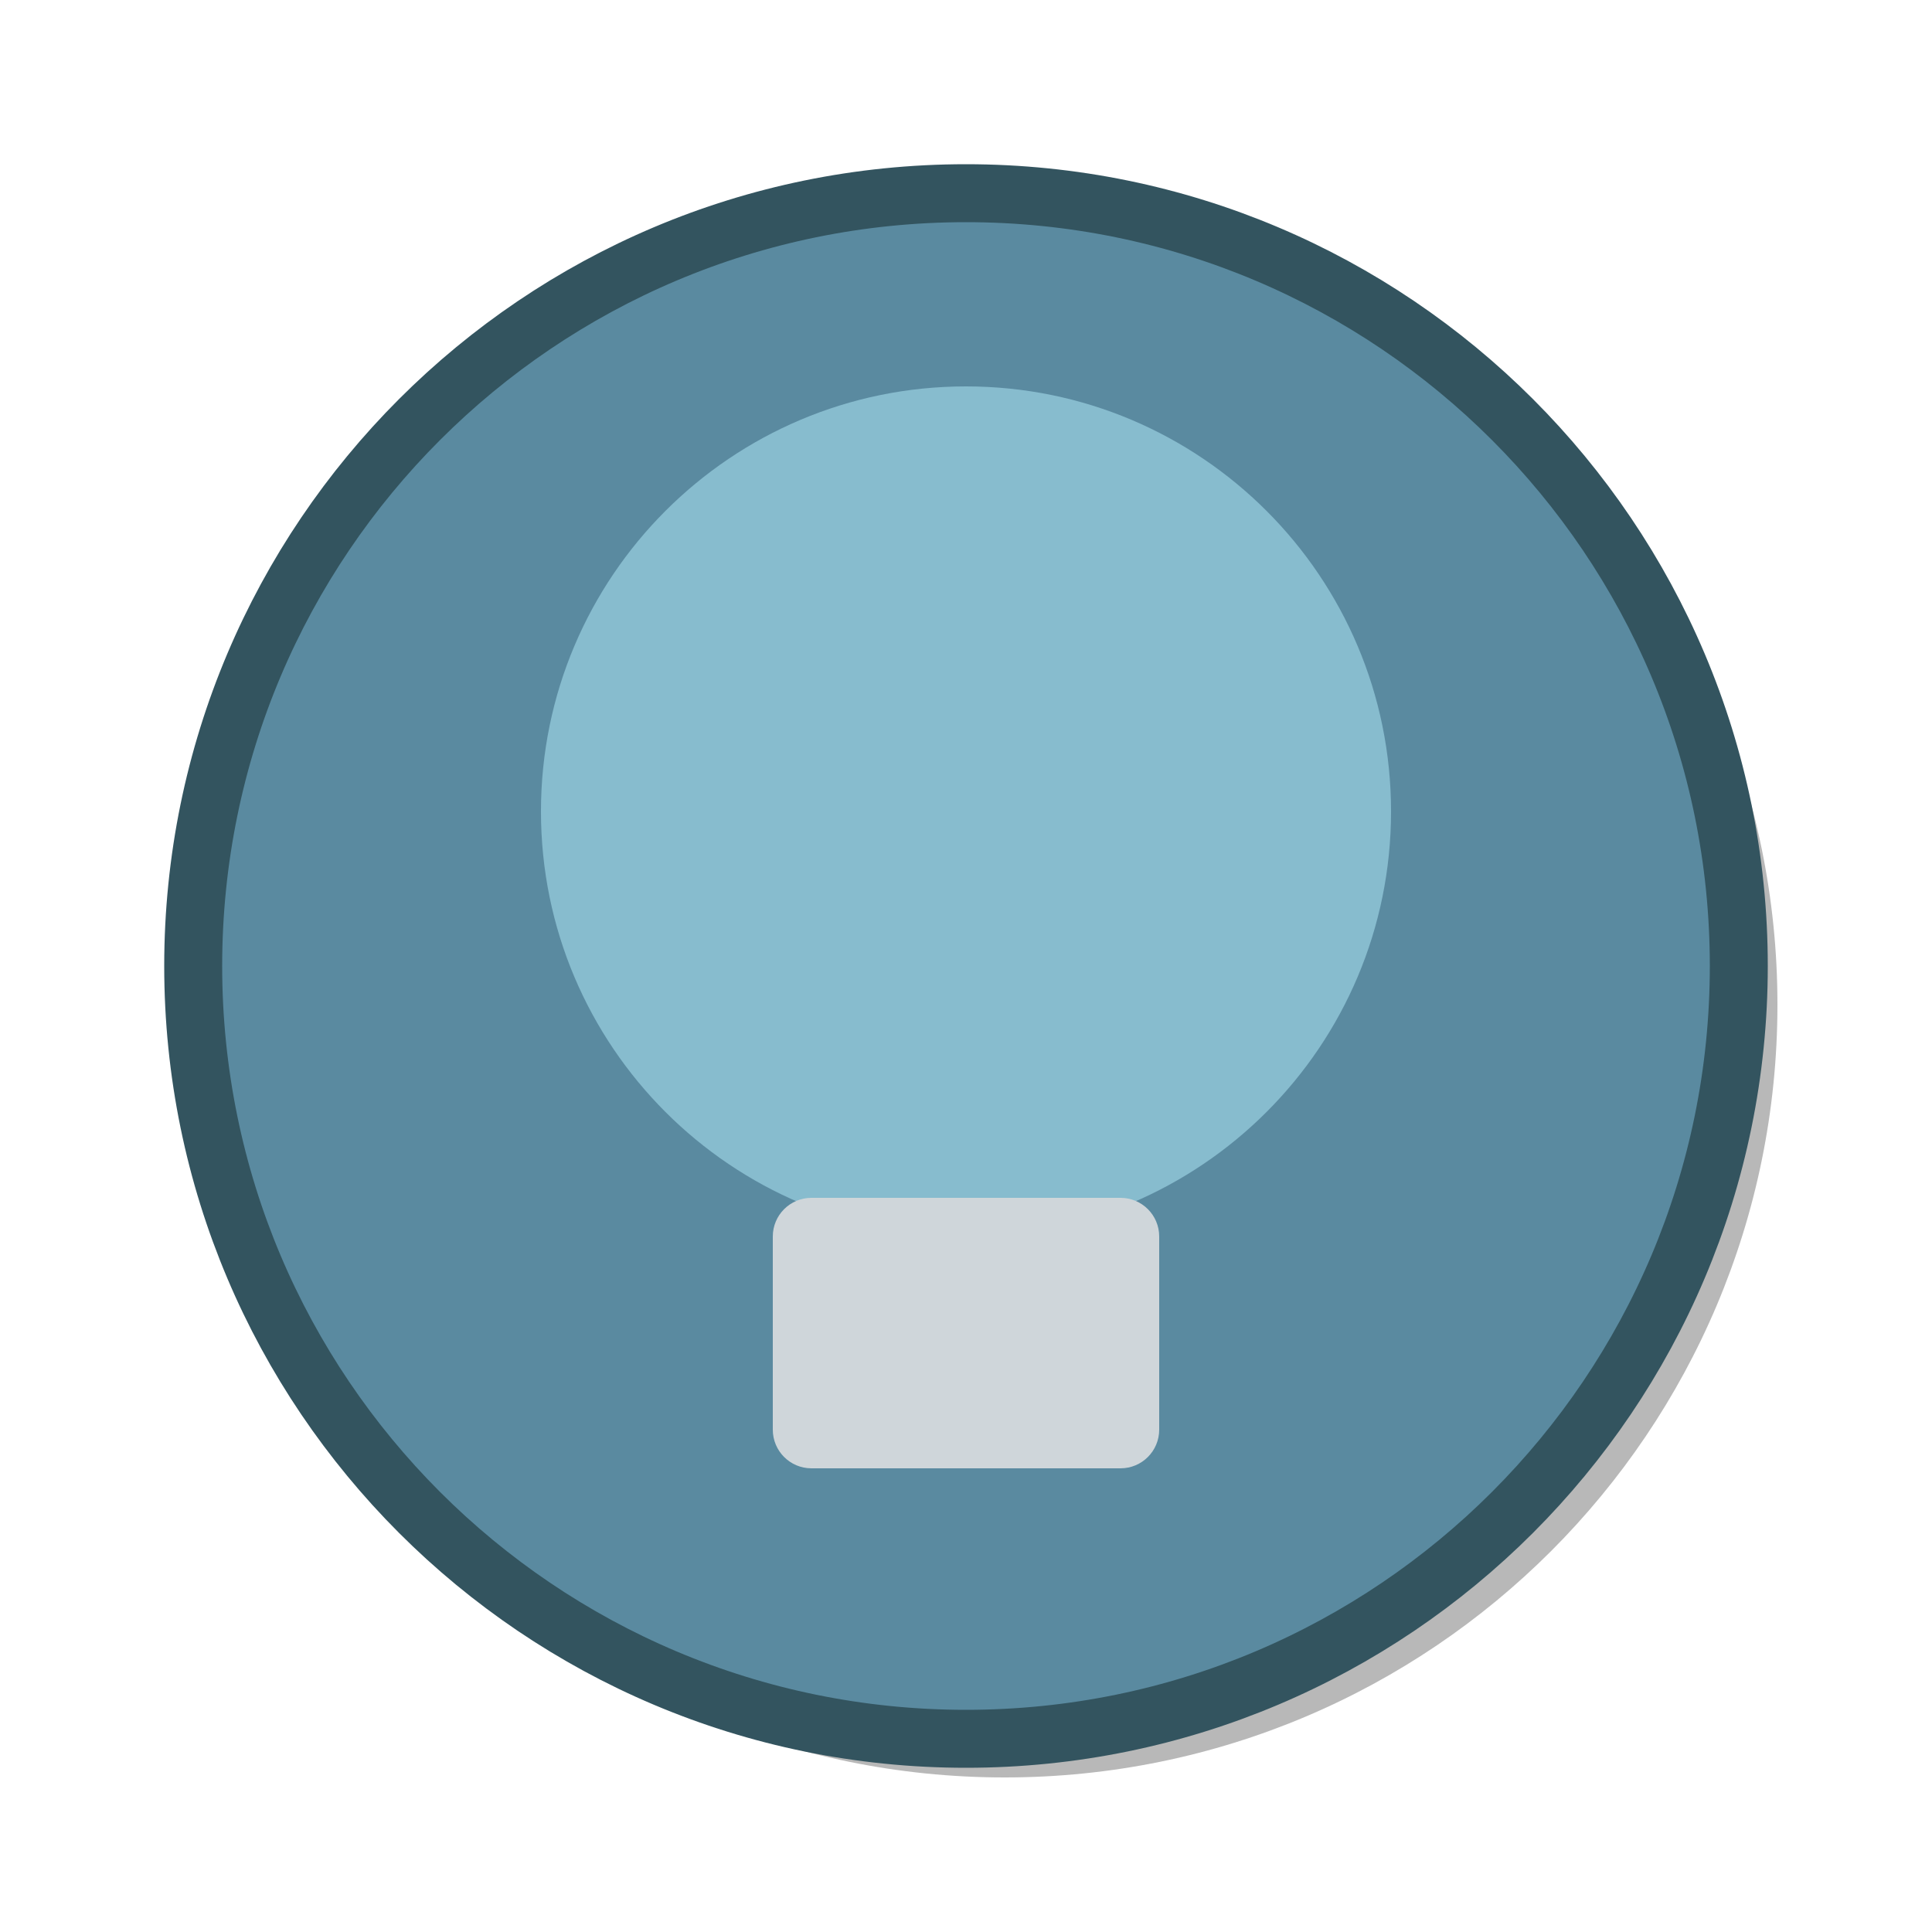
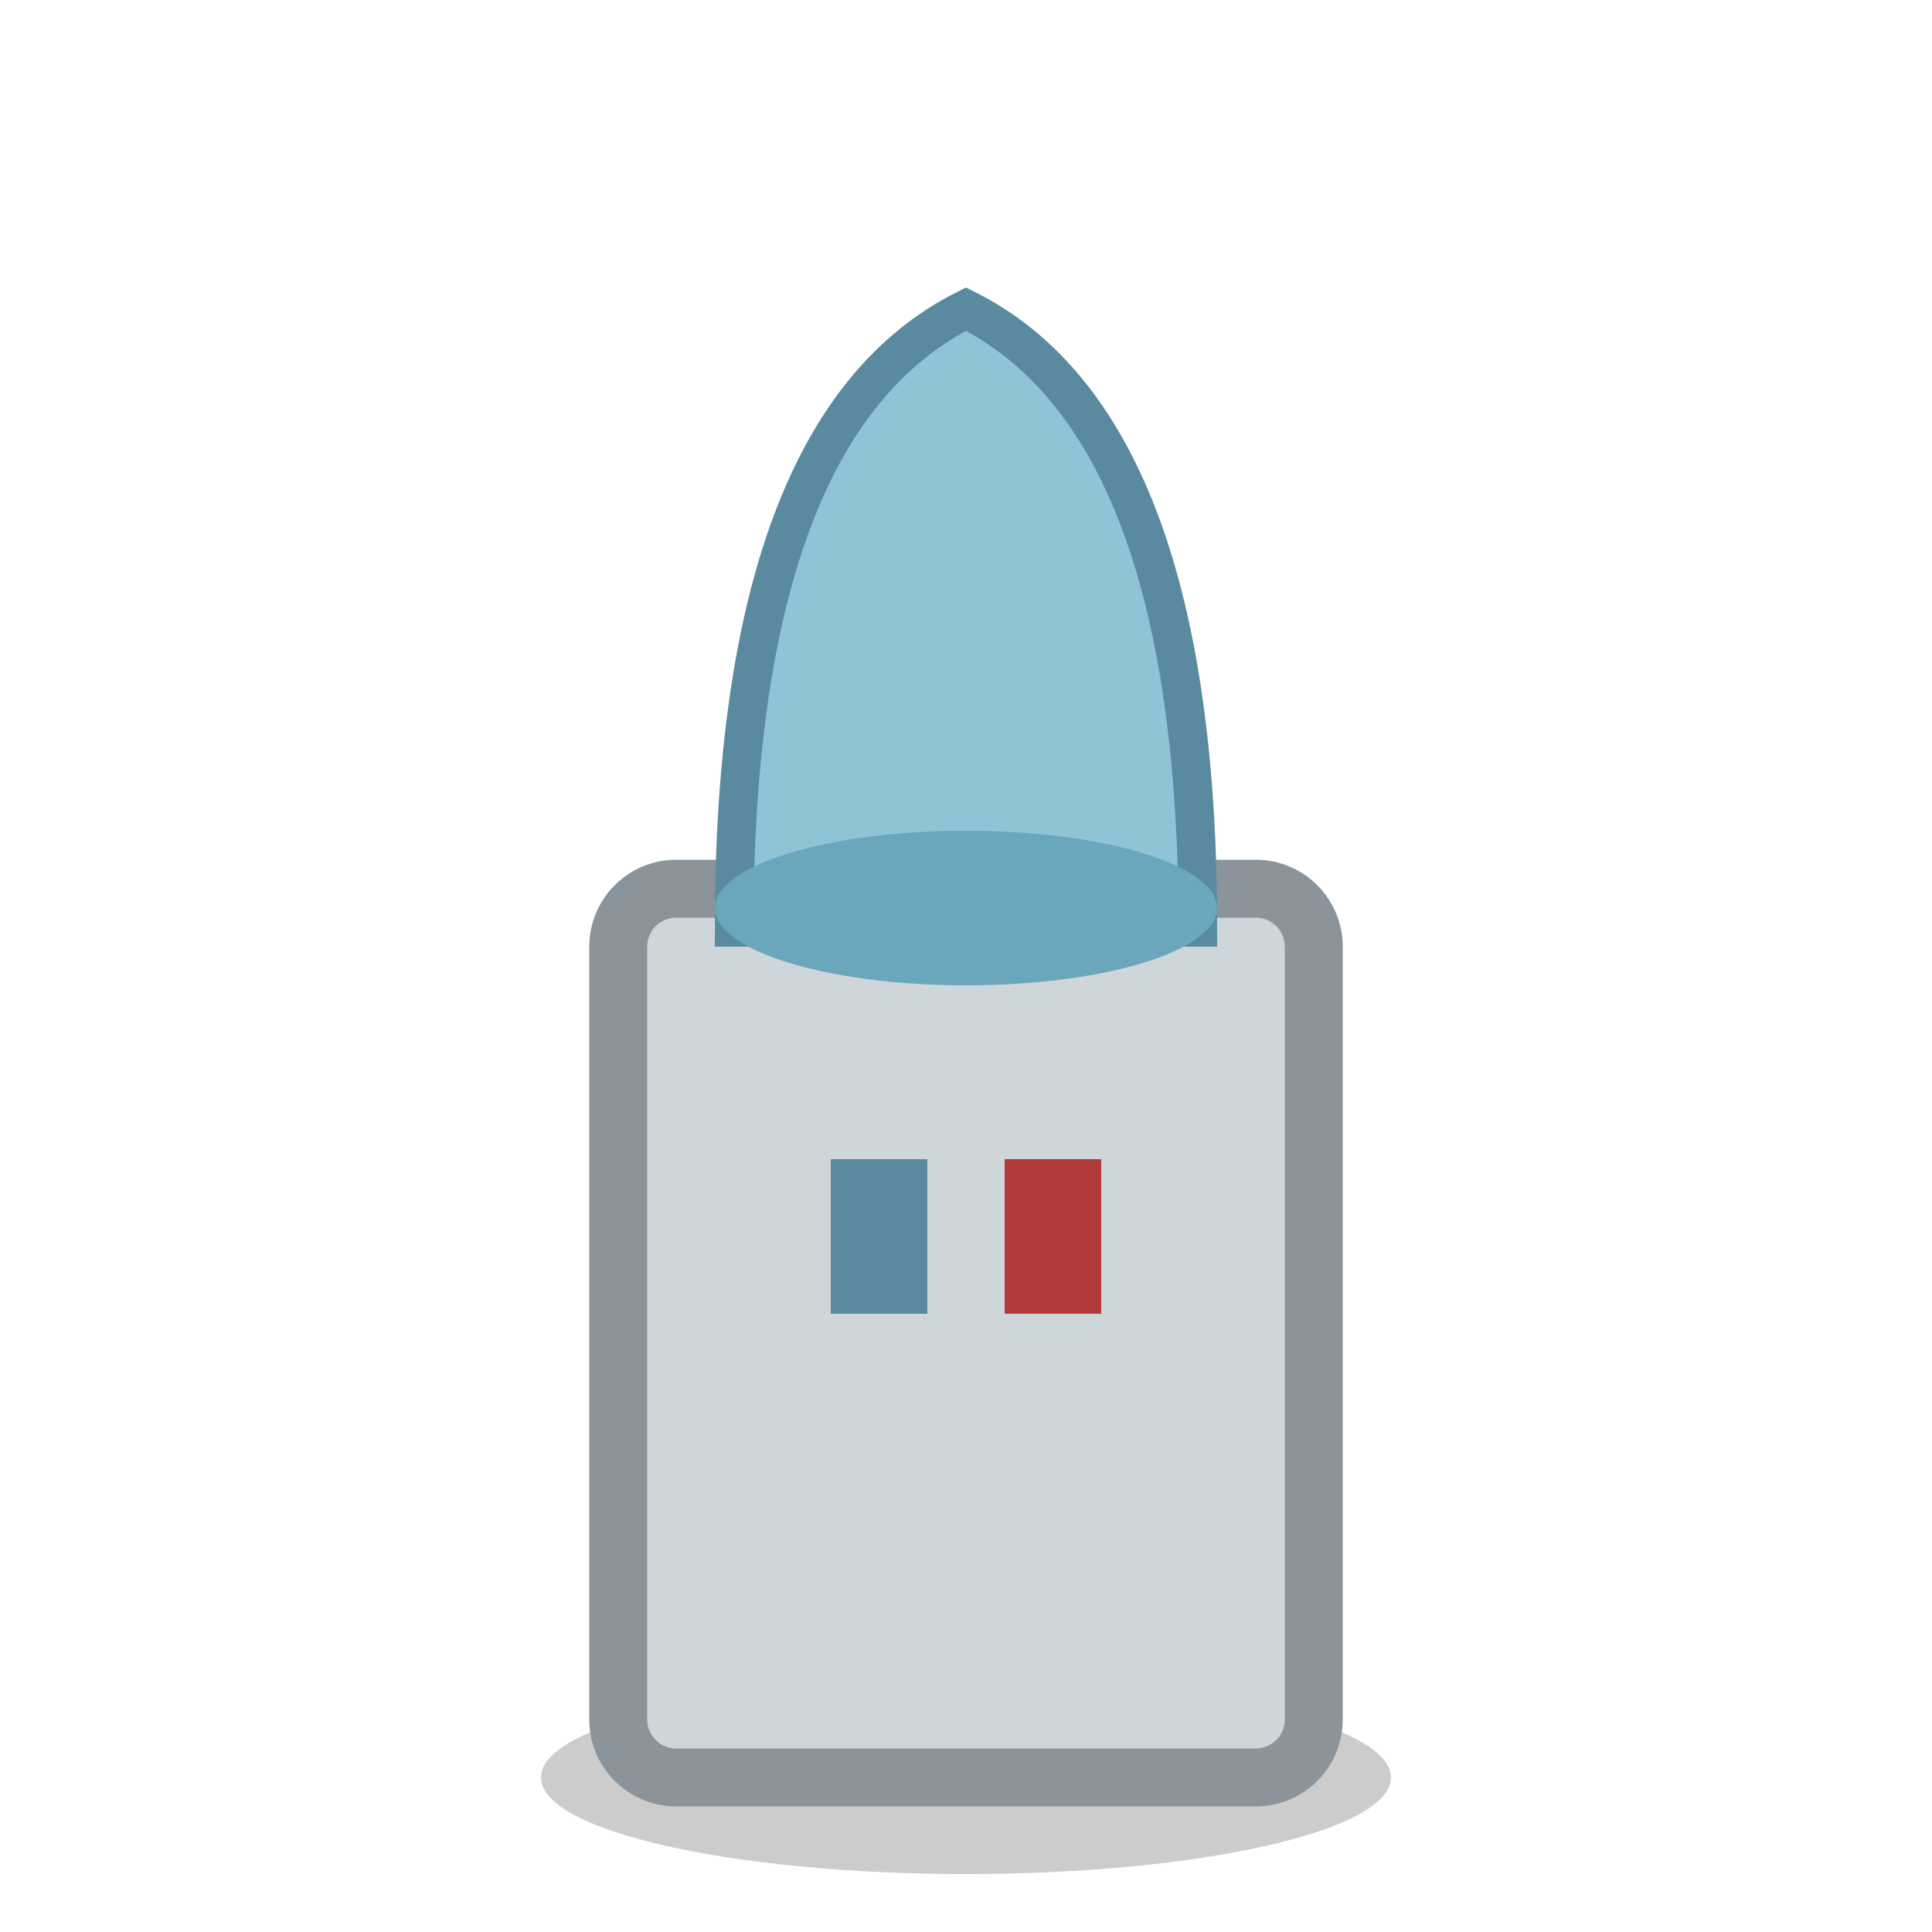
<svg xmlns="http://www.w3.org/2000/svg" viewBox="0 0 100 100">
-   <circle cx="52" cy="52" r="40" fill="#000" fill-opacity="0.28" />
-   <circle cx="50" cy="50" r="40" fill="#5a8aa0" stroke="#33545f" stroke-width="3" />
-   <circle cx="50" cy="42" r="22" fill="#8fc4d6" opacity="0.85" />
-   <rect x="40" y="62" width="20" height="14" rx="2" fill="#cfd6da" />
+   <ellipse cx="50" cy="92" rx="22" ry="5" fill="#000" fill-opacity="0.2" />
+   <rect x="32" y="46" width="36" height="46" rx="3" fill="#cfd6da" stroke="#8a949a" stroke-width="3" />
+   <rect x="43" y="60" width="5" height="8" fill="#5a8aa0" />
+   <rect x="52" y="60" width="5" height="8" fill="#b23a3a" />
+   <path d="M38 48 Q38 22 50 16 Q62 22 62 48 Z" fill="#8fc4d6" stroke="#5a8aa0" stroke-width="2" />
+   <ellipse cx="50" cy="47" rx="13" ry="4" fill="#6aa6bc" />
</svg>
